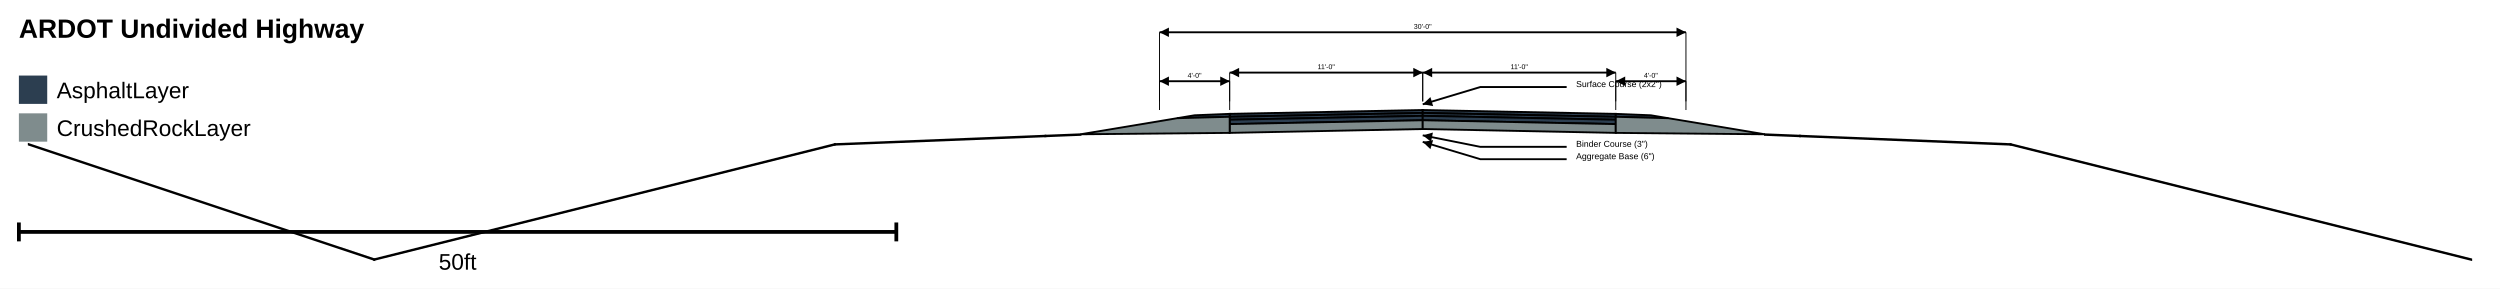
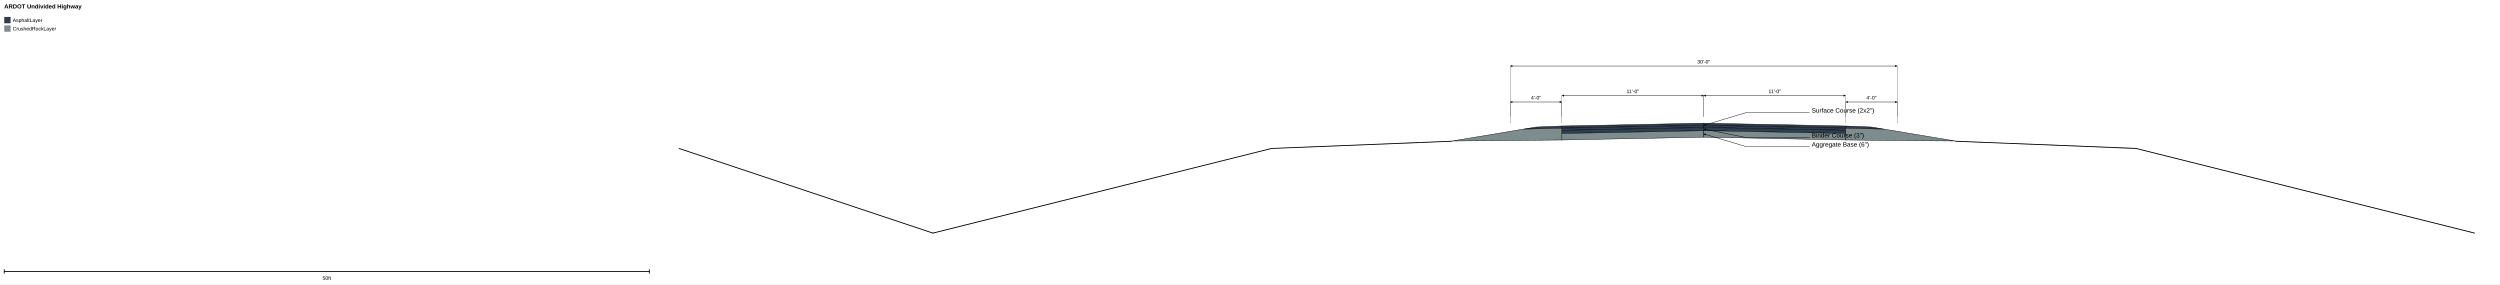
- <svg xmlns="http://www.w3.org/2000/svg" width="1323.5" height="152.8" viewBox="0 0 1323.5 152.8">
-   <rect width="1323.5" height="152.8" fill="white" />
+ <svg xmlns="http://www.w3.org/2000/svg" width="5906.2" height="671.2" viewBox="0 0 5906.2 671.2">
+   <rect width="5906.2" height="671.2" fill="white" />
  <g transform="scale(1,-1)">
-     <g transform="translate(0,-152.8)">
-       <polygon points="753.19,94.56 753.19,93.01 650.99,90.97 650.99,92.52" fill="#2C3E50" stroke="black" stroke-width="1" />
-       <polygon points="753.19,93.01 753.19,91.46 650.99,89.42 650.99,90.97" fill="#2C3E50" stroke="black" stroke-width="1" />
-       <polygon points="753.19,91.46 753.19,89.14 650.99,87.10 650.99,89.42" fill="#2C3E50" stroke="black" stroke-width="1" />
-       <polygon points="753.19,89.14 753.19,84.49 650.99,82.45 650.99,87.10" fill="#7F8C8D" stroke="black" stroke-width="1" />
-       <polygon points="650.99,92.52 650.99,90.97 623.12,90.22 632.41,91.77" fill="#2C3E50" stroke="black" stroke-width="1" />
-       <polygon points="650.99,90.97 650.99,82.45 572.02,81.71 623.12,90.22" fill="#7F8C8D" stroke="black" stroke-width="1" />
-       <polygon points="572.02,81.71 572.02,81.40 553.44,80.66 553.44,80.96" fill="#BDC3C7" stroke="black" stroke-width="1" />
-       <polygon points="553.44,80.96 553.44,80.66 441.96,76.20 441.96,76.50" fill="#BDC3C7" stroke="black" stroke-width="1" />
-       <polygon points="441.96,76.50 441.96,76.20 198.12,15.24 198.12,15.54" fill="#BDC3C7" stroke="black" stroke-width="1" />
-       <polygon points="198.12,15.54 198.12,15.24 15.24,76.20 15.24,76.50" fill="#BDC3C7" stroke="black" stroke-width="1" />
-       <polygon points="753.19,94.56 855.38,92.52 855.38,90.97 753.19,93.01" fill="#2C3E50" stroke="black" stroke-width="1" />
-       <polygon points="753.19,93.01 855.38,90.97 855.38,89.42 753.19,91.46" fill="#2C3E50" stroke="black" stroke-width="1" />
-       <polygon points="753.19,91.46 855.38,89.42 855.38,87.10 753.19,89.14" fill="#2C3E50" stroke="black" stroke-width="1" />
-       <polygon points="753.19,89.14 855.38,87.10 855.38,82.45 753.19,84.49" fill="#7F8C8D" stroke="black" stroke-width="1" />
-       <polygon points="855.38,92.52 873.96,91.77 883.25,90.22 855.38,90.97" fill="#2C3E50" stroke="black" stroke-width="1" />
-       <polygon points="855.38,90.97 883.25,90.22 934.35,81.71 855.38,82.45" fill="#7F8C8D" stroke="black" stroke-width="1" />
-       <polygon points="934.35,81.71 952.93,80.96 952.93,80.66 934.35,81.40" fill="#BDC3C7" stroke="black" stroke-width="1" />
-       <polygon points="952.93,80.96 1064.41,76.50 1064.41,76.20 952.93,80.66" fill="#BDC3C7" stroke="black" stroke-width="1" />
-       <polygon points="1064.41,76.50 1308.25,15.54 1308.25,15.24 1064.41,76.20" fill="#BDC3C7" stroke="black" stroke-width="1" />
-       <g id="dimension-5648cccc">
-         <line x1="650.99" y1="99.13" x2="650.99" y2="114.37" stroke="black" stroke-width="0.5" />
-         <line x1="753.19" y1="99.13" x2="753.19" y2="114.37" stroke="black" stroke-width="0.5" />
-         <line x1="650.99" y1="114.37" x2="753.19" y2="114.37" stroke="black" stroke-width="1" />
-         <polygon points="650.99,114.37 645.99,111.87 645.99,116.87" fill="black" transform="rotate(180.0,650.99,114.37)" />
-         <polygon points="753.19,114.37 748.19,111.87 748.19,116.87" fill="black" transform="rotate(0.0,753.19,114.37)" />
-         <text x="702.09" y="116.20" font-family="Arial" font-size="3.7" text-anchor="middle" transform="translate(0,232.40) scale(1,-1)" fill="black">11'-0"</text>
+     <g transform="translate(0,-671.2)">
+       <polygon points="4025.08,380.23 4025.08,375.15 3689.80,368.45 3689.80,373.53" fill="#2C3E50" stroke="black" stroke-width="1" />
+       <polygon points="4025.08,375.15 4025.08,370.07 3689.80,363.37 3689.80,368.45" fill="#2C3E50" stroke="black" stroke-width="1" />
+       <polygon points="4025.08,370.07 4025.08,362.45 3689.80,355.75 3689.80,363.37" fill="#2C3E50" stroke="black" stroke-width="1" />
+       <polygon points="4025.08,362.45 4025.08,347.21 3689.80,340.51 3689.80,355.75" fill="#7F8C8D" stroke="black" stroke-width="1" />
+       <polygon points="3689.80,373.53 3689.80,368.45 3598.36,366.01 3628.84,371.09" fill="#2C3E50" stroke="black" stroke-width="1" />
+       <polygon points="3689.80,368.45 3689.80,340.51 3430.72,338.07 3598.36,366.01" fill="#7F8C8D" stroke="black" stroke-width="1" />
+       <polygon points="3430.72,338.07 3430.72,337.07 3369.76,334.63 3369.76,335.63" fill="#BDC3C7" stroke="black" stroke-width="1" />
+       <polygon points="3369.76,335.63 3369.76,334.63 3004.00,320.00 3004.00,321.00" fill="#BDC3C7" stroke="black" stroke-width="1" />
+       <polygon points="3004.00,321.00 3004.00,320.00 2204.00,120.00 2204.00,121.00" fill="#BDC3C7" stroke="black" stroke-width="1" />
+       <polygon points="2204.00,121.00 2204.00,120.00 1604.00,320.00 1604.00,321.00" fill="#BDC3C7" stroke="black" stroke-width="1" />
+       <polygon points="4025.08,380.23 4360.36,373.53 4360.36,368.45 4025.08,375.15" fill="#2C3E50" stroke="black" stroke-width="1" />
+       <polygon points="4025.08,375.15 4360.36,368.45 4360.36,363.37 4025.08,370.07" fill="#2C3E50" stroke="black" stroke-width="1" />
+       <polygon points="4025.08,370.07 4360.36,363.37 4360.36,355.75 4025.08,362.45" fill="#2C3E50" stroke="black" stroke-width="1" />
+       <polygon points="4025.08,362.45 4360.36,355.75 4360.36,340.51 4025.08,347.21" fill="#7F8C8D" stroke="black" stroke-width="1" />
+       <polygon points="4360.36,373.53 4421.32,371.09 4451.80,366.01 4360.36,368.45" fill="#2C3E50" stroke="black" stroke-width="1" />
+       <polygon points="4360.36,368.45 4451.80,366.01 4619.44,338.07 4360.36,340.51" fill="#7F8C8D" stroke="black" stroke-width="1" />
+       <polygon points="4619.44,338.07 4680.40,335.63 4680.40,334.63 4619.44,337.07" fill="#BDC3C7" stroke="black" stroke-width="1" />
+       <polygon points="4680.40,335.63 5046.16,321.00 5046.16,320.00 4680.40,334.63" fill="#BDC3C7" stroke="black" stroke-width="1" />
+       <polygon points="5046.16,321.00 5846.16,121.00 5846.16,120.00 5046.16,320.00" fill="#BDC3C7" stroke="black" stroke-width="1" />
+       <g id="dimension-6c82932b">
+         <line x1="3689.80" y1="395.23" x2="3689.80" y2="445.23" stroke="black" stroke-width="0.5" />
+         <line x1="4025.08" y1="395.23" x2="4025.08" y2="445.23" stroke="black" stroke-width="0.5" />
+         <line x1="3689.80" y1="445.23" x2="4025.08" y2="445.23" stroke="black" stroke-width="1" />
+         <polygon points="3689.80,445.23 3684.80,442.73 3684.80,447.73" fill="black" transform="rotate(180.0,3689.80,445.23)" />
+         <polygon points="4025.08,445.23 4020.08,442.73 4020.08,447.73" fill="black" transform="rotate(0.0,4025.08,445.23)" />
+         <text x="3857.44" y="451.23" font-family="Arial" font-size="12.0" text-anchor="middle" transform="translate(0,902.47) scale(1,-1)" fill="black">11'-0"</text>
      </g>
-       <g id="dimension-274915d2">
-         <line x1="753.19" y1="99.13" x2="753.19" y2="114.37" stroke="black" stroke-width="0.5" />
-         <line x1="855.38" y1="99.13" x2="855.38" y2="114.37" stroke="black" stroke-width="0.5" />
-         <line x1="753.19" y1="114.37" x2="855.38" y2="114.37" stroke="black" stroke-width="1" />
-         <polygon points="753.19,114.37 748.19,111.87 748.19,116.87" fill="black" transform="rotate(180.0,753.19,114.37)" />
-         <polygon points="855.38,114.37 850.38,111.87 850.38,116.87" fill="black" transform="rotate(0.0,855.38,114.37)" />
-         <text x="804.28" y="116.20" font-family="Arial" font-size="3.7" text-anchor="middle" transform="translate(0,232.40) scale(1,-1)" fill="black">11'-0"</text>
+       <g id="dimension-fc9244bc">
+         <line x1="4025.08" y1="395.23" x2="4025.08" y2="445.23" stroke="black" stroke-width="0.5" />
+         <line x1="4360.36" y1="395.23" x2="4360.36" y2="445.23" stroke="black" stroke-width="0.5" />
+         <line x1="4025.08" y1="445.23" x2="4360.36" y2="445.23" stroke="black" stroke-width="1" />
+         <polygon points="4025.08,445.23 4020.08,442.73 4020.08,447.73" fill="black" transform="rotate(180.0,4025.08,445.23)" />
+         <polygon points="4360.36,445.23 4355.36,442.73 4355.36,447.73" fill="black" transform="rotate(0.0,4360.36,445.23)" />
+         <text x="4192.72" y="451.23" font-family="Arial" font-size="12.0" text-anchor="middle" transform="translate(0,902.47) scale(1,-1)" fill="black">11'-0"</text>
      </g>
-       <g id="dimension-078877c8">
-         <line x1="613.83" y1="94.56" x2="613.83" y2="109.80" stroke="black" stroke-width="0.5" />
-         <line x1="650.99" y1="94.56" x2="650.99" y2="109.80" stroke="black" stroke-width="0.5" />
-         <line x1="613.83" y1="109.80" x2="650.99" y2="109.80" stroke="black" stroke-width="1" />
-         <polygon points="613.83,109.80 608.83,107.30 608.83,112.30" fill="black" transform="rotate(180.0,613.83,109.80)" />
-         <polygon points="650.99,109.80 645.99,107.30 645.99,112.30" fill="black" transform="rotate(0.0,650.99,109.80)" />
-         <text x="632.41" y="111.63" font-family="Arial" font-size="3.7" text-anchor="middle" transform="translate(0,223.26) scale(1,-1)" fill="black">4'-0"</text>
+       <g id="dimension-20d5e8bd">
+         <line x1="3567.88" y1="380.23" x2="3567.88" y2="430.23" stroke="black" stroke-width="0.5" />
+         <line x1="3689.80" y1="380.23" x2="3689.80" y2="430.23" stroke="black" stroke-width="0.5" />
+         <line x1="3567.88" y1="430.23" x2="3689.80" y2="430.23" stroke="black" stroke-width="1" />
+         <polygon points="3567.88,430.23 3562.88,427.73 3562.88,432.73" fill="black" transform="rotate(180.0,3567.88,430.23)" />
+         <polygon points="3689.80,430.23 3684.80,427.73 3684.80,432.73" fill="black" transform="rotate(0.0,3689.80,430.23)" />
+         <text x="3628.84" y="436.23" font-family="Arial" font-size="12.0" text-anchor="middle" transform="translate(0,872.47) scale(1,-1)" fill="black">4'-0"</text>
      </g>
-       <g id="dimension-6c19dea5">
-         <line x1="855.38" y1="94.56" x2="855.38" y2="109.80" stroke="black" stroke-width="0.5" />
-         <line x1="892.54" y1="94.56" x2="892.54" y2="109.80" stroke="black" stroke-width="0.5" />
-         <line x1="855.38" y1="109.80" x2="892.54" y2="109.80" stroke="black" stroke-width="1" />
-         <polygon points="855.38,109.80 850.38,107.30 850.38,112.30" fill="black" transform="rotate(180.0,855.38,109.80)" />
-         <polygon points="892.54,109.80 887.54,107.30 887.54,112.30" fill="black" transform="rotate(0.0,892.54,109.80)" />
-         <text x="873.96" y="111.63" font-family="Arial" font-size="3.7" text-anchor="middle" transform="translate(0,223.26) scale(1,-1)" fill="black">4'-0"</text>
+       <g id="dimension-8e148a52">
+         <line x1="4360.36" y1="380.23" x2="4360.36" y2="430.23" stroke="black" stroke-width="0.5" />
+         <line x1="4482.28" y1="380.23" x2="4482.28" y2="430.23" stroke="black" stroke-width="0.5" />
+         <line x1="4360.36" y1="430.23" x2="4482.28" y2="430.23" stroke="black" stroke-width="1" />
+         <polygon points="4360.36,430.23 4355.36,427.73 4355.36,432.73" fill="black" transform="rotate(180.0,4360.36,430.23)" />
+         <polygon points="4482.28,430.23 4477.28,427.73 4477.28,432.73" fill="black" transform="rotate(0.0,4482.28,430.23)" />
+         <text x="4421.32" y="436.23" font-family="Arial" font-size="12.0" text-anchor="middle" transform="translate(0,872.47) scale(1,-1)" fill="black">4'-0"</text>
      </g>
-       <g id="dimension-be33ad34">
-         <line x1="613.83" y1="99.13" x2="613.83" y2="135.71" stroke="black" stroke-width="0.5" />
-         <line x1="892.54" y1="99.13" x2="892.54" y2="135.71" stroke="black" stroke-width="0.5" />
-         <line x1="613.83" y1="135.71" x2="892.54" y2="135.71" stroke="black" stroke-width="1" />
-         <polygon points="613.83,135.71 608.83,133.21 608.83,138.21" fill="black" transform="rotate(180.0,613.83,135.71)" />
-         <polygon points="892.54,135.71 887.54,133.21 887.54,138.21" fill="black" transform="rotate(0.0,892.54,135.71)" />
-         <text x="753.19" y="137.54" font-family="Arial" font-size="3.7" text-anchor="middle" transform="translate(0,275.07) scale(1,-1)" fill="black">30'-0"</text>
+       <g id="dimension-7386577d">
+         <line x1="3567.88" y1="395.23" x2="3567.88" y2="515.23" stroke="black" stroke-width="0.5" />
+         <line x1="4482.28" y1="395.23" x2="4482.28" y2="515.23" stroke="black" stroke-width="0.5" />
+         <line x1="3567.88" y1="515.23" x2="4482.28" y2="515.23" stroke="black" stroke-width="1" />
+         <polygon points="3567.88,515.23 3562.88,512.73 3562.88,517.73" fill="black" transform="rotate(180.0,3567.88,515.23)" />
+         <polygon points="4482.28,515.23 4477.28,512.73 4477.28,517.73" fill="black" transform="rotate(0.0,4482.28,515.23)" />
+         <text x="4025.08" y="521.23" font-family="Arial" font-size="12.0" text-anchor="middle" transform="translate(0,1042.47) scale(1,-1)" fill="black">30'-0"</text>
      </g>
-       <g id="leader-d392e4eb">
-         <polyline points="753.19,97.58 783.67,106.73 829.39,106.73" fill="none" stroke="black" stroke-width="1" />
-         <polygon points="753.19,97.58 748.19,95.08 748.19,100.08" fill="black" transform="rotate(-163.3008,753.19,97.58)" />
-         <text x="834.39" y="106.73" font-family="Arial" font-size="4.6" text-anchor="start" transform="translate(0,213.45) scale(1,-1)" fill="black">Surface Course (2x2")</text>
+       <g id="leader-1ad06990">
+         <polyline points="4025.08,375.15 4125.08,405.15 4275.08,405.15" fill="none" stroke="black" stroke-width="1" />
+         <polygon points="4025.08,375.15 4020.08,372.65 4020.08,377.65" fill="black" transform="rotate(-163.3008,4025.08,375.15)" />
+         <text x="4280.08" y="405.15" font-family="Arial" font-size="15.0" text-anchor="start" transform="translate(0,810.31) scale(1,-1)" fill="black">Surface Course (2x2")</text>
      </g>
-       <g id="leader-130ad6d1">
-         <polyline points="753.19,81.16 783.67,75.06 829.39,75.06" fill="none" stroke="black" stroke-width="1" />
-         <polygon points="753.19,81.16 748.19,78.66 748.19,83.66" fill="black" transform="rotate(168.6901,753.19,81.16)" />
-         <text x="834.39" y="75.06" font-family="Arial" font-size="4.6" text-anchor="start" transform="translate(0,150.12) scale(1,-1)" fill="black">Binder Course (3")</text>
+       <g id="leader-579b2e17">
+         <polyline points="4025.08,366.26 4125.08,346.26 4275.08,346.26" fill="none" stroke="black" stroke-width="1" />
+         <polygon points="4025.08,366.26 4020.08,363.76 4020.08,368.76" fill="black" transform="rotate(168.6901,4025.08,366.26)" />
+         <text x="4280.08" y="346.26" font-family="Arial" font-size="15.0" text-anchor="start" transform="translate(0,692.53) scale(1,-1)" fill="black">Binder Course (3")</text>
      </g>
-       <g id="leader-ed606fd0">
-         <polyline points="753.19,77.67 783.67,68.53 829.39,68.53" fill="none" stroke="black" stroke-width="1" />
-         <polygon points="753.19,77.67 748.19,75.17 748.19,80.17" fill="black" transform="rotate(163.3008,753.19,77.67)" />
-         <text x="834.39" y="68.53" font-family="Arial" font-size="4.6" text-anchor="start" transform="translate(0,137.06) scale(1,-1)" fill="black">Aggregate Base (6")</text>
+       <g id="leader-f01f8c99">
+         <polyline points="4025.08,354.83 4125.08,324.83 4275.08,324.83" fill="none" stroke="black" stroke-width="1" />
+         <polygon points="4025.08,354.83 4020.08,352.33 4020.08,357.33" fill="black" transform="rotate(163.3008,4025.08,354.83)" />
+         <text x="4280.08" y="324.83" font-family="Arial" font-size="15.0" text-anchor="start" transform="translate(0,649.67) scale(1,-1)" fill="black">Aggregate Base (6")</text>
      </g>
    </g>
  </g>
  <text x="10" y="20" font-family="Arial" font-size="14" font-weight="bold">ARDOT Undivided Highway</text>
  <rect x="10" y="40" width="15" height="15" fill="#2C3E50" />
  <text x="30" y="52" font-family="Arial" font-size="12">AsphaltLayer</text>
  <rect x="10" y="60" width="15" height="15" fill="#7F8C8D" />
  <text x="30" y="72" font-family="Arial" font-size="12">CrushedRockLayer</text>
-   <line x1="10" y1="122.776" x2="474.515" y2="122.776" stroke="black" stroke-width="2" />
-   <line x1="10" y1="117.776" x2="10" y2="127.776" stroke="black" stroke-width="2" />
-   <line x1="474.515" y1="117.776" x2="474.515" y2="127.776" stroke="black" stroke-width="2" />
-   <text x="242.258" y="142.776" font-family="Arial" font-size="12" text-anchor="middle">50ft</text>
+   <line x1="10" y1="641.233" x2="1534" y2="641.233" stroke="black" stroke-width="2" />
+   <line x1="10" y1="636.233" x2="10" y2="646.233" stroke="black" stroke-width="2" />
+   <line x1="1534" y1="636.233" x2="1534" y2="646.233" stroke="black" stroke-width="2" />
+   <text x="772" y="661.233" font-family="Arial" font-size="12" text-anchor="middle">50ft</text>
</svg>
